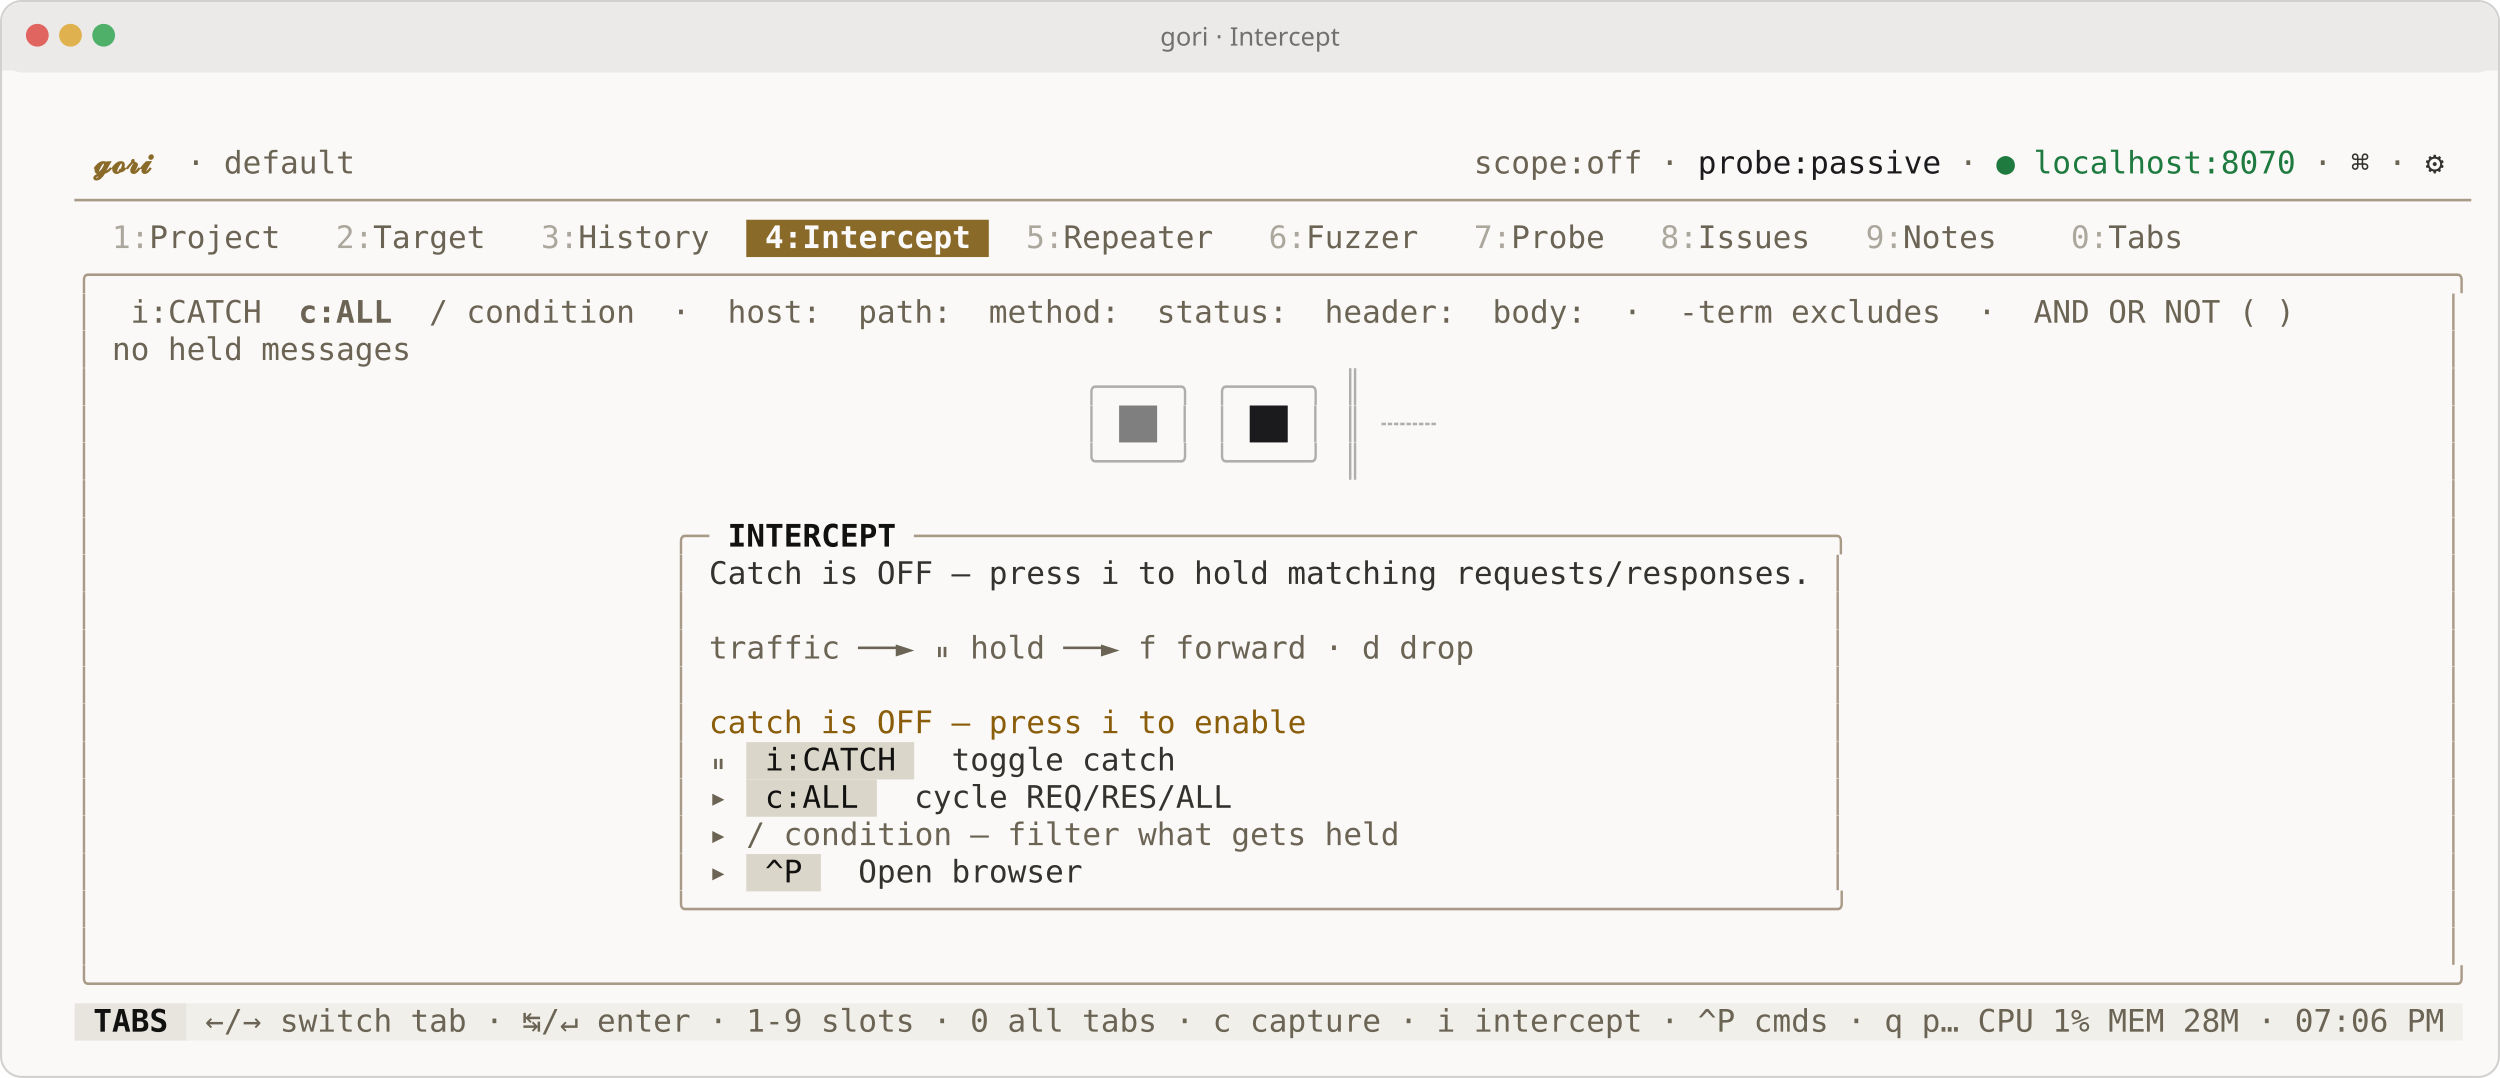
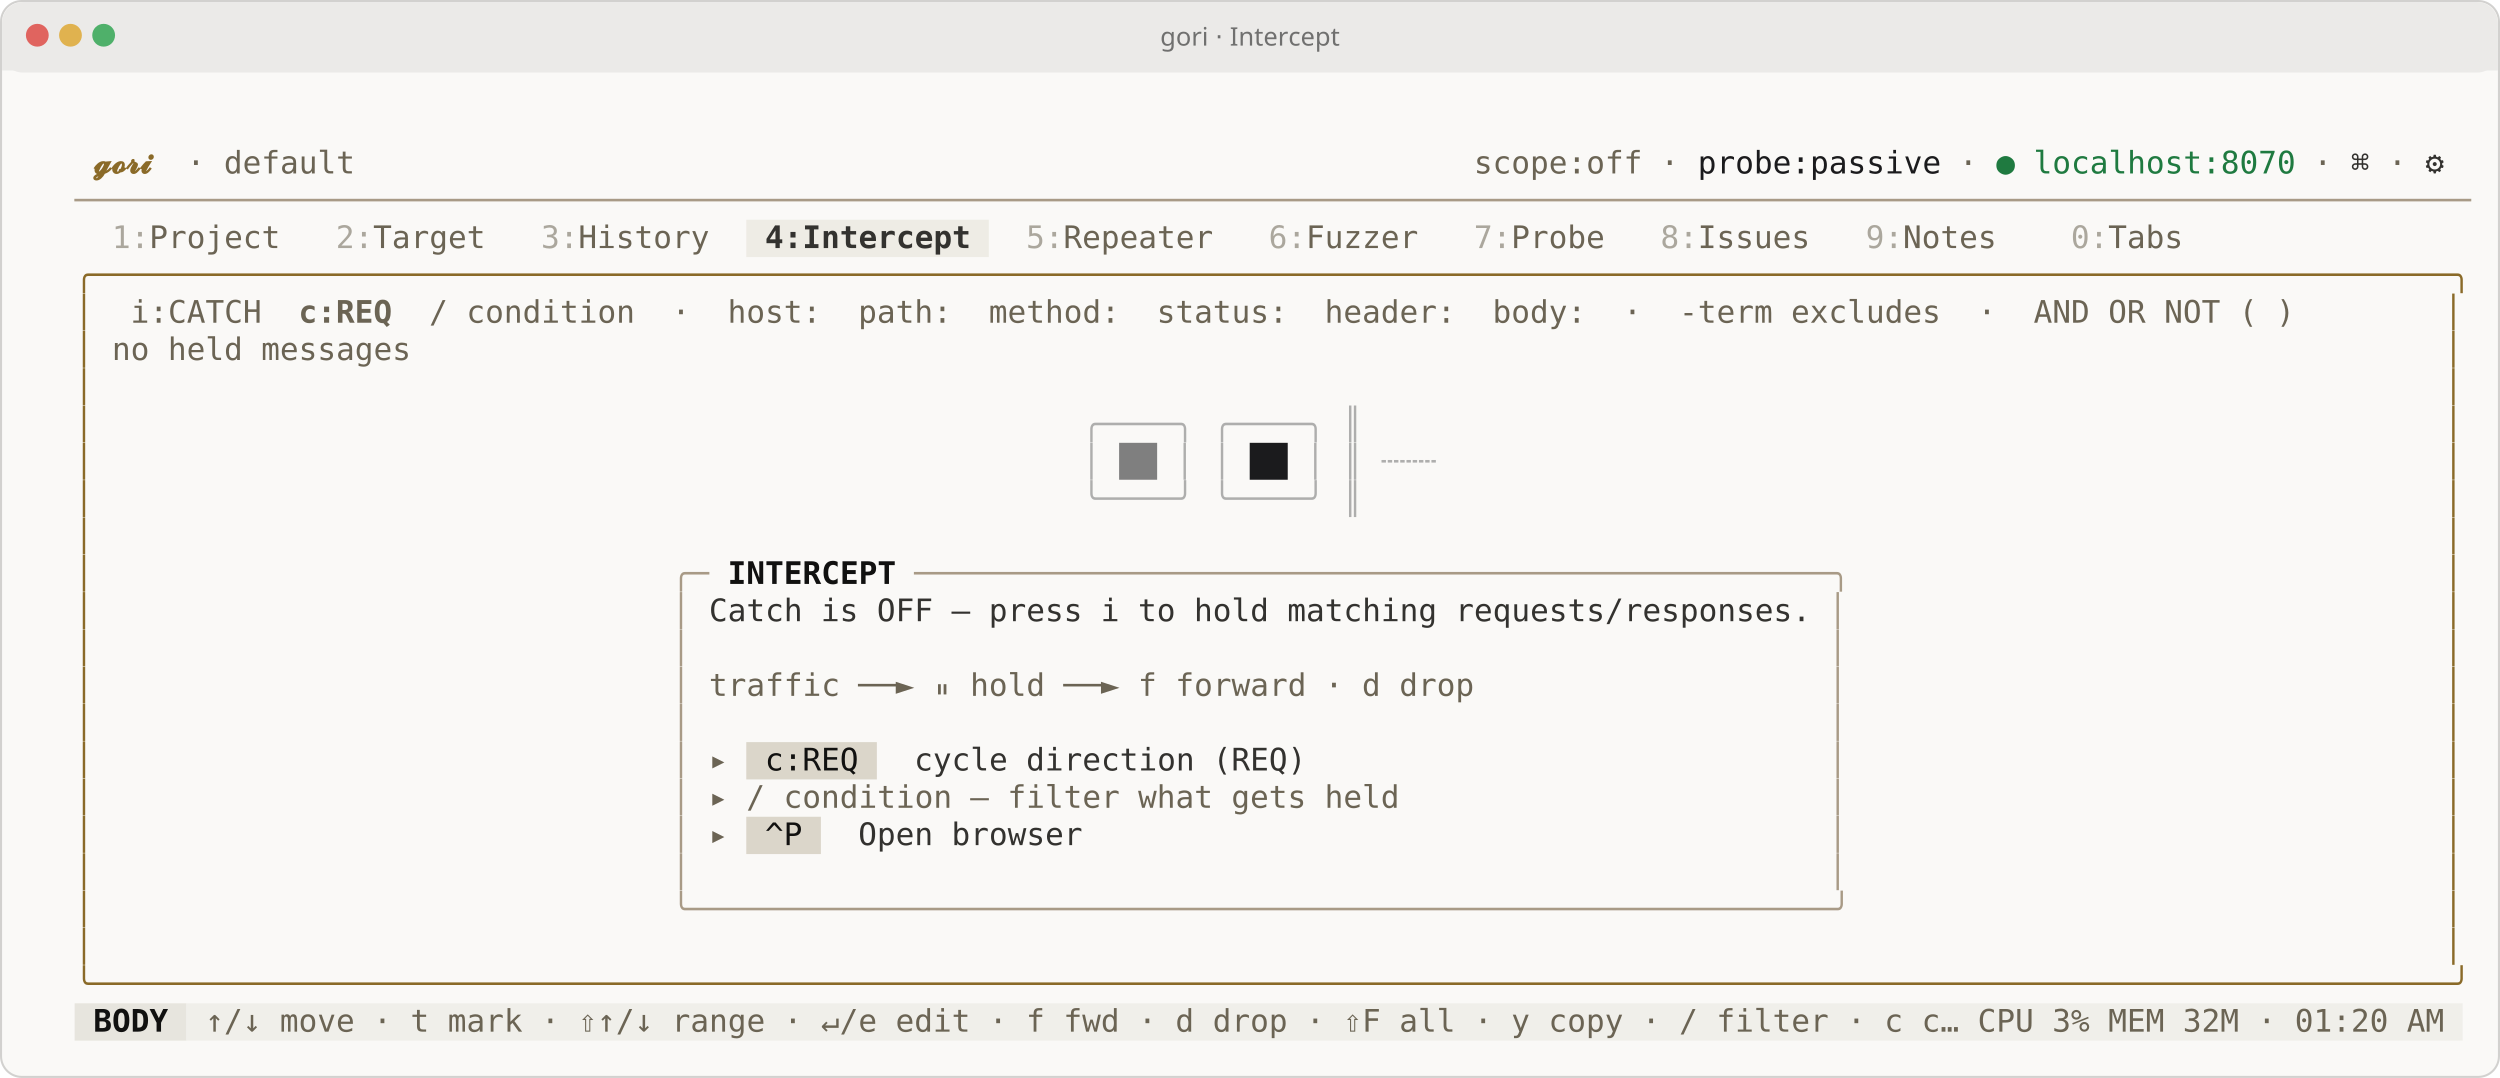
<svg xmlns="http://www.w3.org/2000/svg" width="1206" height="520" viewBox="0 0 1206.0 520.0" font-family="ui-monospace,'SF Mono','JetBrains Mono',Menlo,Consolas,monospace" font-size="15.0px" role="img" aria-label="gori · Intercept">
  <rect x="0.5" y="0.5" width="1205.0" height="519.0" rx="10" ry="10" fill="#faf9f7" stroke="#d2d1cf" stroke-width="1" />
  <rect x="1" y="1" width="1204.0" height="34.0" rx="10" ry="10" fill="#ebeae8" />
  <rect x="1" y="24.0" width="1204.0" height="10" fill="#ebeae8" />
  <circle cx="18.0" cy="17.0" r="5.5" fill="#e0645f" />
  <circle cx="34.0" cy="17.0" r="5.5" fill="#e0b24f" />
  <circle cx="50.0" cy="17.0" r="5.5" fill="#4fb06a" />
  <text x="603.0" y="22.0" text-anchor="middle" fill="#70706f" font-family="'Apple Symbols','Segoe UI Symbol','Cambria Math','STIX Two Math','Noto Sans Math','DejaVu Sans',ui-monospace,'SF Mono','JetBrains Mono',Menlo,Consolas,monospace" font-size="12.3px">gori · Intercept</text>
-   <rect x="360.00" y="106.00" width="117.00" height="18.00" fill="#8a6a28" />
-   <rect x="360.00" y="358.00" width="81.00" height="18.00" fill="#dbd6ca" />
-   <rect x="360.00" y="376.00" width="63.00" height="18.00" fill="#dbd6ca" />
-   <rect x="360.00" y="412.00" width="36.00" height="18.00" fill="#dbd6ca" />
+   <rect x="360.00" y="106.00" width="117.00" height="18.00" fill="#eeece5" />
+   <rect x="360.00" y="358.00" width="63.00" height="18.00" fill="#dbd6ca" />
+   <rect x="360.00" y="394.00" width="36.00" height="18.00" fill="#dbd6ca" />
  <rect x="36.00" y="484.00" width="54.00" height="18.00" fill="#e7e5de" />
  <rect x="90.00" y="484.00" width="1098.00" height="18.00" fill="#f0efea" />
  <text x="45.00" y="83.68" textLength="36.00" lengthAdjust="spacingAndGlyphs" fill="#8a6a28" font-weight="700" xml:space="preserve">𝓰𝓸𝓻𝓲</text>
  <text x="90.00" y="83.68" textLength="9.00" lengthAdjust="spacingAndGlyphs" fill="#6b6454" xml:space="preserve">·</text>
  <text x="108.00" y="83.68" textLength="63.00" lengthAdjust="spacingAndGlyphs" fill="#6b6454" xml:space="preserve">default</text>
  <text x="711.00" y="83.68" textLength="81.00" lengthAdjust="spacingAndGlyphs" fill="#6b6454" xml:space="preserve">scope:off</text>
  <text x="801.00" y="83.68" textLength="9.00" lengthAdjust="spacingAndGlyphs" fill="#6b6454" xml:space="preserve">·</text>
  <text x="819.00" y="83.68" textLength="117.00" lengthAdjust="spacingAndGlyphs" fill="#1b1b1d" xml:space="preserve">probe:passive</text>
  <text x="945.00" y="83.68" textLength="9.00" lengthAdjust="spacingAndGlyphs" fill="#6b6454" xml:space="preserve">·</text>
  <text x="963.00" y="83.68" textLength="9.00" lengthAdjust="spacingAndGlyphs" fill="#1f7a40" xml:space="preserve">●</text>
  <text x="981.00" y="83.68" textLength="126.00" lengthAdjust="spacingAndGlyphs" fill="#1f7a40" xml:space="preserve">localhost:8070</text>
  <text x="1116.00" y="83.68" textLength="9.00" lengthAdjust="spacingAndGlyphs" fill="#6b6454" xml:space="preserve">·</text>
  <text x="1134.00" y="83.68" textLength="9.00" lengthAdjust="spacingAndGlyphs" fill="#33322f" xml:space="preserve">⌘</text>
  <text x="1152.00" y="83.68" textLength="9.00" lengthAdjust="spacingAndGlyphs" fill="#6b6454" xml:space="preserve">·</text>
  <text x="1170.00" y="83.68" textLength="9.00" lengthAdjust="spacingAndGlyphs" fill="#33322f" xml:space="preserve">⚙</text>
  <text x="36.00" y="101.68" textLength="1152.00" lengthAdjust="spacingAndGlyphs" fill="#a89a86" xml:space="preserve">────────────────────────────────────────────────────────────────────────────────────────────────────────────────────────────────</text>
  <text x="54.00" y="119.68" textLength="18.00" lengthAdjust="spacingAndGlyphs" fill="#aba79d" xml:space="preserve">1:</text>
  <text x="72.00" y="119.68" textLength="63.00" lengthAdjust="spacingAndGlyphs" fill="#6b6454" xml:space="preserve">Project</text>
  <text x="162.00" y="119.68" textLength="18.00" lengthAdjust="spacingAndGlyphs" fill="#aba79d" xml:space="preserve">2:</text>
  <text x="180.00" y="119.68" textLength="54.00" lengthAdjust="spacingAndGlyphs" fill="#6b6454" xml:space="preserve">Target</text>
  <text x="261.00" y="119.68" textLength="18.00" lengthAdjust="spacingAndGlyphs" fill="#aba79d" xml:space="preserve">3:</text>
  <text x="279.00" y="119.68" textLength="63.00" lengthAdjust="spacingAndGlyphs" fill="#6b6454" xml:space="preserve">History</text>
-   <text x="369.00" y="119.68" textLength="99.00" lengthAdjust="spacingAndGlyphs" fill="#fafafa" font-weight="700" xml:space="preserve">4:Intercept</text>
+   <text x="369.00" y="119.68" textLength="99.00" lengthAdjust="spacingAndGlyphs" fill="#33322f" font-weight="700" xml:space="preserve">4:Intercept</text>
  <text x="495.00" y="119.68" textLength="18.00" lengthAdjust="spacingAndGlyphs" fill="#aba79d" xml:space="preserve">5:</text>
  <text x="513.00" y="119.68" textLength="72.00" lengthAdjust="spacingAndGlyphs" fill="#6b6454" xml:space="preserve">Repeater</text>
  <text x="612.00" y="119.68" textLength="18.00" lengthAdjust="spacingAndGlyphs" fill="#aba79d" xml:space="preserve">6:</text>
  <text x="630.00" y="119.68" textLength="54.00" lengthAdjust="spacingAndGlyphs" fill="#6b6454" xml:space="preserve">Fuzzer</text>
  <text x="711.00" y="119.68" textLength="18.00" lengthAdjust="spacingAndGlyphs" fill="#aba79d" xml:space="preserve">7:</text>
  <text x="729.00" y="119.68" textLength="45.00" lengthAdjust="spacingAndGlyphs" fill="#6b6454" xml:space="preserve">Probe</text>
  <text x="801.00" y="119.68" textLength="18.00" lengthAdjust="spacingAndGlyphs" fill="#aba79d" xml:space="preserve">8:</text>
  <text x="819.00" y="119.68" textLength="54.00" lengthAdjust="spacingAndGlyphs" fill="#6b6454" xml:space="preserve">Issues</text>
  <text x="900.00" y="119.68" textLength="18.00" lengthAdjust="spacingAndGlyphs" fill="#aba79d" xml:space="preserve">9:</text>
  <text x="918.00" y="119.68" textLength="45.00" lengthAdjust="spacingAndGlyphs" fill="#6b6454" xml:space="preserve">Notes</text>
  <text x="999.00" y="119.68" textLength="18.00" lengthAdjust="spacingAndGlyphs" fill="#aba79d" xml:space="preserve">0:</text>
  <text x="1017.00" y="119.68" textLength="36.00" lengthAdjust="spacingAndGlyphs" fill="#6b6454" xml:space="preserve">Tabs</text>
-   <text x="36.00" y="137.68" textLength="1152.00" lengthAdjust="spacingAndGlyphs" fill="#a89a86" xml:space="preserve">╭──────────────────────────────────────────────────────────────────────────────────────────────────────────────────────────────╮</text>
-   <text x="36.00" y="155.68" textLength="9.00" lengthAdjust="spacingAndGlyphs" fill="#a89a86" xml:space="preserve">│</text>
+   <text x="36.00" y="137.68" textLength="1152.00" lengthAdjust="spacingAndGlyphs" fill="#8a6a28" xml:space="preserve">╭──────────────────────────────────────────────────────────────────────────────────────────────────────────────────────────────╮</text>
+   <text x="36.00" y="155.68" textLength="9.00" lengthAdjust="spacingAndGlyphs" fill="#8a6a28" xml:space="preserve">│</text>
  <text x="63.00" y="155.68" textLength="63.00" lengthAdjust="spacingAndGlyphs" fill="#6b6454" xml:space="preserve">i:CATCH</text>
-   <text x="144.00" y="155.68" textLength="45.00" lengthAdjust="spacingAndGlyphs" fill="#6b6454" font-weight="700" xml:space="preserve">c:ALL</text>
+   <text x="144.00" y="155.68" textLength="45.00" lengthAdjust="spacingAndGlyphs" fill="#6b6454" font-weight="700" xml:space="preserve">c:REQ</text>
  <text x="207.00" y="155.68" textLength="9.00" lengthAdjust="spacingAndGlyphs" fill="#6b6454" xml:space="preserve">/</text>
  <text x="225.00" y="155.68" textLength="81.00" lengthAdjust="spacingAndGlyphs" fill="#6b6454" xml:space="preserve">condition</text>
  <text x="324.00" y="155.68" textLength="9.00" lengthAdjust="spacingAndGlyphs" fill="#6b6454" xml:space="preserve">·</text>
  <text x="351.00" y="155.68" textLength="45.00" lengthAdjust="spacingAndGlyphs" fill="#6b6454" xml:space="preserve">host:</text>
  <text x="414.00" y="155.68" textLength="45.00" lengthAdjust="spacingAndGlyphs" fill="#6b6454" xml:space="preserve">path:</text>
  <text x="477.00" y="155.68" textLength="63.00" lengthAdjust="spacingAndGlyphs" fill="#6b6454" xml:space="preserve">method:</text>
  <text x="558.00" y="155.68" textLength="63.00" lengthAdjust="spacingAndGlyphs" fill="#6b6454" xml:space="preserve">status:</text>
  <text x="639.00" y="155.68" textLength="63.00" lengthAdjust="spacingAndGlyphs" fill="#6b6454" xml:space="preserve">header:</text>
  <text x="720.00" y="155.68" textLength="45.00" lengthAdjust="spacingAndGlyphs" fill="#6b6454" xml:space="preserve">body:</text>
  <text x="783.00" y="155.68" textLength="9.00" lengthAdjust="spacingAndGlyphs" fill="#6b6454" xml:space="preserve">·</text>
  <text x="810.00" y="155.68" textLength="45.00" lengthAdjust="spacingAndGlyphs" fill="#6b6454" xml:space="preserve">-term</text>
  <text x="864.00" y="155.68" textLength="72.00" lengthAdjust="spacingAndGlyphs" fill="#6b6454" xml:space="preserve">excludes</text>
  <text x="954.00" y="155.68" textLength="9.00" lengthAdjust="spacingAndGlyphs" fill="#6b6454" xml:space="preserve">·</text>
  <text x="981.00" y="155.68" textLength="27.00" lengthAdjust="spacingAndGlyphs" fill="#6b6454" xml:space="preserve">AND</text>
  <text x="1017.00" y="155.68" textLength="18.00" lengthAdjust="spacingAndGlyphs" fill="#6b6454" xml:space="preserve">OR</text>
  <text x="1044.00" y="155.68" textLength="27.00" lengthAdjust="spacingAndGlyphs" fill="#6b6454" xml:space="preserve">NOT</text>
  <text x="1080.00" y="155.68" textLength="9.00" lengthAdjust="spacingAndGlyphs" fill="#6b6454" xml:space="preserve">(</text>
  <text x="1098.00" y="155.68" textLength="9.00" lengthAdjust="spacingAndGlyphs" fill="#6b6454" xml:space="preserve">)</text>
-   <text x="1179.00" y="155.68" textLength="9.00" lengthAdjust="spacingAndGlyphs" fill="#a89a86" xml:space="preserve">│</text>
-   <text x="36.00" y="173.68" textLength="9.00" lengthAdjust="spacingAndGlyphs" fill="#a89a86" xml:space="preserve">│</text>
+   <text x="1179.00" y="155.68" textLength="9.00" lengthAdjust="spacingAndGlyphs" fill="#8a6a28" xml:space="preserve">│</text>
+   <text x="36.00" y="173.68" textLength="9.00" lengthAdjust="spacingAndGlyphs" fill="#8a6a28" xml:space="preserve">│</text>
  <text x="54.00" y="173.68" textLength="18.00" lengthAdjust="spacingAndGlyphs" fill="#6b6454" xml:space="preserve">no</text>
  <text x="81.00" y="173.68" textLength="36.00" lengthAdjust="spacingAndGlyphs" fill="#6b6454" xml:space="preserve">held</text>
  <text x="126.00" y="173.68" textLength="72.00" lengthAdjust="spacingAndGlyphs" fill="#6b6454" xml:space="preserve">messages</text>
-   <text x="1179.00" y="173.68" textLength="9.00" lengthAdjust="spacingAndGlyphs" fill="#a89a86" xml:space="preserve">│</text>
-   <text x="36.00" y="191.68" textLength="9.00" lengthAdjust="spacingAndGlyphs" fill="#a89a86" xml:space="preserve">│</text>
-   <text x="522.00" y="191.68" textLength="54.00" lengthAdjust="spacingAndGlyphs" fill="#aeaead" xml:space="preserve">╭────╮</text>
-   <text x="585.00" y="191.68" textLength="54.00" lengthAdjust="spacingAndGlyphs" fill="#aeaead" xml:space="preserve">╭────╮</text>
-   <text x="648.00" y="191.68" textLength="9.00" lengthAdjust="spacingAndGlyphs" fill="#aeaead" xml:space="preserve">║</text>
-   <text x="1179.00" y="191.68" textLength="9.00" lengthAdjust="spacingAndGlyphs" fill="#a89a86" xml:space="preserve">│</text>
-   <text x="36.00" y="209.68" textLength="9.00" lengthAdjust="spacingAndGlyphs" fill="#a89a86" xml:space="preserve">│</text>
-   <text x="522.00" y="209.68" textLength="9.00" lengthAdjust="spacingAndGlyphs" fill="#aeaead" xml:space="preserve">│</text>
-   <text x="540.00" y="209.68" textLength="18.00" lengthAdjust="spacingAndGlyphs" fill="#7f7f7f" font-weight="700" xml:space="preserve">██</text>
-   <text x="567.00" y="209.68" textLength="9.00" lengthAdjust="spacingAndGlyphs" fill="#aeaead" xml:space="preserve">│</text>
-   <text x="585.00" y="209.68" textLength="9.00" lengthAdjust="spacingAndGlyphs" fill="#aeaead" xml:space="preserve">│</text>
-   <text x="603.00" y="209.68" textLength="18.00" lengthAdjust="spacingAndGlyphs" fill="#1b1b1d" font-weight="700" xml:space="preserve">██</text>
-   <text x="630.00" y="209.68" textLength="9.00" lengthAdjust="spacingAndGlyphs" fill="#aeaead" xml:space="preserve">│</text>
+   <text x="1179.00" y="173.68" textLength="9.00" lengthAdjust="spacingAndGlyphs" fill="#8a6a28" xml:space="preserve">│</text>
+   <text x="36.00" y="191.68" textLength="9.00" lengthAdjust="spacingAndGlyphs" fill="#8a6a28" xml:space="preserve">│</text>
+   <text x="1179.00" y="191.68" textLength="9.00" lengthAdjust="spacingAndGlyphs" fill="#8a6a28" xml:space="preserve">│</text>
+   <text x="36.00" y="209.68" textLength="9.00" lengthAdjust="spacingAndGlyphs" fill="#8a6a28" xml:space="preserve">│</text>
+   <text x="522.00" y="209.68" textLength="54.00" lengthAdjust="spacingAndGlyphs" fill="#aeaead" xml:space="preserve">╭────╮</text>
+   <text x="585.00" y="209.68" textLength="54.00" lengthAdjust="spacingAndGlyphs" fill="#aeaead" xml:space="preserve">╭────╮</text>
  <text x="648.00" y="209.68" textLength="9.00" lengthAdjust="spacingAndGlyphs" fill="#aeaead" xml:space="preserve">║</text>
-   <text x="666.00" y="209.68" textLength="27.00" lengthAdjust="spacingAndGlyphs" fill="#aeaead" xml:space="preserve">┄┄┄</text>
-   <text x="1179.00" y="209.68" textLength="9.00" lengthAdjust="spacingAndGlyphs" fill="#a89a86" xml:space="preserve">│</text>
-   <text x="36.00" y="227.68" textLength="9.00" lengthAdjust="spacingAndGlyphs" fill="#a89a86" xml:space="preserve">│</text>
-   <text x="522.00" y="227.68" textLength="54.00" lengthAdjust="spacingAndGlyphs" fill="#aeaead" xml:space="preserve">╰────╯</text>
-   <text x="585.00" y="227.68" textLength="54.00" lengthAdjust="spacingAndGlyphs" fill="#aeaead" xml:space="preserve">╰────╯</text>
+   <text x="1179.00" y="209.68" textLength="9.00" lengthAdjust="spacingAndGlyphs" fill="#8a6a28" xml:space="preserve">│</text>
+   <text x="36.00" y="227.68" textLength="9.00" lengthAdjust="spacingAndGlyphs" fill="#8a6a28" xml:space="preserve">│</text>
+   <text x="522.00" y="227.68" textLength="9.00" lengthAdjust="spacingAndGlyphs" fill="#aeaead" xml:space="preserve">│</text>
+   <text x="540.00" y="227.68" textLength="18.00" lengthAdjust="spacingAndGlyphs" fill="#7f7f7f" font-weight="700" xml:space="preserve">██</text>
+   <text x="567.00" y="227.68" textLength="9.00" lengthAdjust="spacingAndGlyphs" fill="#aeaead" xml:space="preserve">│</text>
+   <text x="585.00" y="227.68" textLength="9.00" lengthAdjust="spacingAndGlyphs" fill="#aeaead" xml:space="preserve">│</text>
+   <text x="603.00" y="227.68" textLength="18.00" lengthAdjust="spacingAndGlyphs" fill="#1b1b1d" font-weight="700" xml:space="preserve">██</text>
+   <text x="630.00" y="227.68" textLength="9.00" lengthAdjust="spacingAndGlyphs" fill="#aeaead" xml:space="preserve">│</text>
  <text x="648.00" y="227.68" textLength="9.00" lengthAdjust="spacingAndGlyphs" fill="#aeaead" xml:space="preserve">║</text>
-   <text x="1179.00" y="227.68" textLength="9.00" lengthAdjust="spacingAndGlyphs" fill="#a89a86" xml:space="preserve">│</text>
-   <text x="36.00" y="245.68" textLength="9.00" lengthAdjust="spacingAndGlyphs" fill="#a89a86" xml:space="preserve">│</text>
-   <text x="1179.00" y="245.68" textLength="9.00" lengthAdjust="spacingAndGlyphs" fill="#a89a86" xml:space="preserve">│</text>
-   <text x="36.00" y="263.68" textLength="9.00" lengthAdjust="spacingAndGlyphs" fill="#a89a86" xml:space="preserve">│</text>
-   <text x="324.00" y="263.68" textLength="18.00" lengthAdjust="spacingAndGlyphs" fill="#a89a86" xml:space="preserve">╭─</text>
-   <text x="351.00" y="263.68" textLength="81.00" lengthAdjust="spacingAndGlyphs" fill="#111110" font-weight="700" xml:space="preserve">INTERCEPT</text>
-   <text x="441.00" y="263.68" textLength="450.00" lengthAdjust="spacingAndGlyphs" fill="#a89a86" xml:space="preserve">─────────────────────────────────────────────────╮</text>
-   <text x="1179.00" y="263.68" textLength="9.00" lengthAdjust="spacingAndGlyphs" fill="#a89a86" xml:space="preserve">│</text>
-   <text x="36.00" y="281.68" textLength="9.00" lengthAdjust="spacingAndGlyphs" fill="#a89a86" xml:space="preserve">│</text>
-   <text x="324.00" y="281.68" textLength="9.00" lengthAdjust="spacingAndGlyphs" fill="#a89a86" xml:space="preserve">│</text>
-   <text x="342.00" y="281.68" textLength="45.00" lengthAdjust="spacingAndGlyphs" fill="#33322f" xml:space="preserve">Catch</text>
-   <text x="396.00" y="281.68" textLength="18.00" lengthAdjust="spacingAndGlyphs" fill="#33322f" xml:space="preserve">is</text>
-   <text x="423.00" y="281.68" textLength="27.00" lengthAdjust="spacingAndGlyphs" fill="#33322f" xml:space="preserve">OFF</text>
-   <text x="459.00" y="281.68" textLength="9.00" lengthAdjust="spacingAndGlyphs" fill="#33322f" xml:space="preserve">—</text>
-   <text x="477.00" y="281.68" textLength="45.00" lengthAdjust="spacingAndGlyphs" fill="#33322f" xml:space="preserve">press</text>
-   <text x="531.00" y="281.68" textLength="9.00" lengthAdjust="spacingAndGlyphs" fill="#33322f" xml:space="preserve">i</text>
-   <text x="549.00" y="281.68" textLength="18.00" lengthAdjust="spacingAndGlyphs" fill="#33322f" xml:space="preserve">to</text>
-   <text x="576.00" y="281.68" textLength="36.00" lengthAdjust="spacingAndGlyphs" fill="#33322f" xml:space="preserve">hold</text>
-   <text x="621.00" y="281.68" textLength="72.00" lengthAdjust="spacingAndGlyphs" fill="#33322f" xml:space="preserve">matching</text>
-   <text x="702.00" y="281.68" textLength="171.00" lengthAdjust="spacingAndGlyphs" fill="#33322f" xml:space="preserve">requests/responses.</text>
-   <text x="882.00" y="281.68" textLength="9.00" lengthAdjust="spacingAndGlyphs" fill="#a89a86" xml:space="preserve">│</text>
-   <text x="1179.00" y="281.68" textLength="9.00" lengthAdjust="spacingAndGlyphs" fill="#a89a86" xml:space="preserve">│</text>
-   <text x="36.00" y="299.68" textLength="9.00" lengthAdjust="spacingAndGlyphs" fill="#a89a86" xml:space="preserve">│</text>
+   <text x="666.00" y="227.68" textLength="27.00" lengthAdjust="spacingAndGlyphs" fill="#aeaead" xml:space="preserve">┄┄┄</text>
+   <text x="1179.00" y="227.68" textLength="9.00" lengthAdjust="spacingAndGlyphs" fill="#8a6a28" xml:space="preserve">│</text>
+   <text x="36.00" y="245.68" textLength="9.00" lengthAdjust="spacingAndGlyphs" fill="#8a6a28" xml:space="preserve">│</text>
+   <text x="522.00" y="245.68" textLength="54.00" lengthAdjust="spacingAndGlyphs" fill="#aeaead" xml:space="preserve">╰────╯</text>
+   <text x="585.00" y="245.68" textLength="54.00" lengthAdjust="spacingAndGlyphs" fill="#aeaead" xml:space="preserve">╰────╯</text>
+   <text x="648.00" y="245.68" textLength="9.00" lengthAdjust="spacingAndGlyphs" fill="#aeaead" xml:space="preserve">║</text>
+   <text x="1179.00" y="245.68" textLength="9.00" lengthAdjust="spacingAndGlyphs" fill="#8a6a28" xml:space="preserve">│</text>
+   <text x="36.00" y="263.68" textLength="9.00" lengthAdjust="spacingAndGlyphs" fill="#8a6a28" xml:space="preserve">│</text>
+   <text x="1179.00" y="263.68" textLength="9.00" lengthAdjust="spacingAndGlyphs" fill="#8a6a28" xml:space="preserve">│</text>
+   <text x="36.00" y="281.68" textLength="9.00" lengthAdjust="spacingAndGlyphs" fill="#8a6a28" xml:space="preserve">│</text>
+   <text x="324.00" y="281.68" textLength="18.00" lengthAdjust="spacingAndGlyphs" fill="#a89a86" xml:space="preserve">╭─</text>
+   <text x="351.00" y="281.68" textLength="81.00" lengthAdjust="spacingAndGlyphs" fill="#111110" font-weight="700" xml:space="preserve">INTERCEPT</text>
+   <text x="441.00" y="281.68" textLength="450.00" lengthAdjust="spacingAndGlyphs" fill="#a89a86" xml:space="preserve">─────────────────────────────────────────────────╮</text>
+   <text x="1179.00" y="281.68" textLength="9.00" lengthAdjust="spacingAndGlyphs" fill="#8a6a28" xml:space="preserve">│</text>
+   <text x="36.00" y="299.68" textLength="9.00" lengthAdjust="spacingAndGlyphs" fill="#8a6a28" xml:space="preserve">│</text>
  <text x="324.00" y="299.68" textLength="9.00" lengthAdjust="spacingAndGlyphs" fill="#a89a86" xml:space="preserve">│</text>
+   <text x="342.00" y="299.68" textLength="45.00" lengthAdjust="spacingAndGlyphs" fill="#33322f" xml:space="preserve">Catch</text>
+   <text x="396.00" y="299.68" textLength="18.00" lengthAdjust="spacingAndGlyphs" fill="#33322f" xml:space="preserve">is</text>
+   <text x="423.00" y="299.68" textLength="27.00" lengthAdjust="spacingAndGlyphs" fill="#33322f" xml:space="preserve">OFF</text>
+   <text x="459.00" y="299.68" textLength="9.00" lengthAdjust="spacingAndGlyphs" fill="#33322f" xml:space="preserve">—</text>
+   <text x="477.00" y="299.68" textLength="45.00" lengthAdjust="spacingAndGlyphs" fill="#33322f" xml:space="preserve">press</text>
+   <text x="531.00" y="299.68" textLength="9.00" lengthAdjust="spacingAndGlyphs" fill="#33322f" xml:space="preserve">i</text>
+   <text x="549.00" y="299.68" textLength="18.00" lengthAdjust="spacingAndGlyphs" fill="#33322f" xml:space="preserve">to</text>
+   <text x="576.00" y="299.68" textLength="36.00" lengthAdjust="spacingAndGlyphs" fill="#33322f" xml:space="preserve">hold</text>
+   <text x="621.00" y="299.68" textLength="72.00" lengthAdjust="spacingAndGlyphs" fill="#33322f" xml:space="preserve">matching</text>
+   <text x="702.00" y="299.68" textLength="171.00" lengthAdjust="spacingAndGlyphs" fill="#33322f" xml:space="preserve">requests/responses.</text>
  <text x="882.00" y="299.68" textLength="9.00" lengthAdjust="spacingAndGlyphs" fill="#a89a86" xml:space="preserve">│</text>
-   <text x="1179.00" y="299.68" textLength="9.00" lengthAdjust="spacingAndGlyphs" fill="#a89a86" xml:space="preserve">│</text>
-   <text x="36.00" y="317.68" textLength="9.00" lengthAdjust="spacingAndGlyphs" fill="#a89a86" xml:space="preserve">│</text>
+   <text x="1179.00" y="299.68" textLength="9.00" lengthAdjust="spacingAndGlyphs" fill="#8a6a28" xml:space="preserve">│</text>
+   <text x="36.00" y="317.68" textLength="9.00" lengthAdjust="spacingAndGlyphs" fill="#8a6a28" xml:space="preserve">│</text>
  <text x="324.00" y="317.68" textLength="9.00" lengthAdjust="spacingAndGlyphs" fill="#a89a86" xml:space="preserve">│</text>
-   <text x="342.00" y="317.68" textLength="63.00" lengthAdjust="spacingAndGlyphs" fill="#6b6454" xml:space="preserve">traffic</text>
-   <text x="414.00" y="317.68" textLength="27.00" lengthAdjust="spacingAndGlyphs" fill="#6b6454" xml:space="preserve">──►</text>
-   <text x="450.00" y="317.68" textLength="9.00" lengthAdjust="spacingAndGlyphs" fill="#6b6454" xml:space="preserve">⏸</text>
-   <text x="468.00" y="317.68" textLength="36.00" lengthAdjust="spacingAndGlyphs" fill="#6b6454" xml:space="preserve">hold</text>
-   <text x="513.00" y="317.68" textLength="27.00" lengthAdjust="spacingAndGlyphs" fill="#6b6454" xml:space="preserve">──►</text>
-   <text x="549.00" y="317.68" textLength="9.00" lengthAdjust="spacingAndGlyphs" fill="#6b6454" xml:space="preserve">f</text>
-   <text x="567.00" y="317.68" textLength="63.00" lengthAdjust="spacingAndGlyphs" fill="#6b6454" xml:space="preserve">forward</text>
-   <text x="639.00" y="317.68" textLength="9.00" lengthAdjust="spacingAndGlyphs" fill="#6b6454" xml:space="preserve">·</text>
-   <text x="657.00" y="317.68" textLength="9.00" lengthAdjust="spacingAndGlyphs" fill="#6b6454" xml:space="preserve">d</text>
-   <text x="675.00" y="317.68" textLength="36.00" lengthAdjust="spacingAndGlyphs" fill="#6b6454" xml:space="preserve">drop</text>
  <text x="882.00" y="317.68" textLength="9.00" lengthAdjust="spacingAndGlyphs" fill="#a89a86" xml:space="preserve">│</text>
-   <text x="1179.00" y="317.68" textLength="9.00" lengthAdjust="spacingAndGlyphs" fill="#a89a86" xml:space="preserve">│</text>
-   <text x="36.00" y="335.68" textLength="9.00" lengthAdjust="spacingAndGlyphs" fill="#a89a86" xml:space="preserve">│</text>
+   <text x="1179.00" y="317.68" textLength="9.00" lengthAdjust="spacingAndGlyphs" fill="#8a6a28" xml:space="preserve">│</text>
+   <text x="36.00" y="335.68" textLength="9.00" lengthAdjust="spacingAndGlyphs" fill="#8a6a28" xml:space="preserve">│</text>
  <text x="324.00" y="335.68" textLength="9.00" lengthAdjust="spacingAndGlyphs" fill="#a89a86" xml:space="preserve">│</text>
+   <text x="342.00" y="335.68" textLength="63.00" lengthAdjust="spacingAndGlyphs" fill="#6b6454" xml:space="preserve">traffic</text>
+   <text x="414.00" y="335.68" textLength="27.00" lengthAdjust="spacingAndGlyphs" fill="#6b6454" xml:space="preserve">──►</text>
+   <text x="450.00" y="335.68" textLength="9.00" lengthAdjust="spacingAndGlyphs" fill="#6b6454" xml:space="preserve">⏸</text>
+   <text x="468.00" y="335.68" textLength="36.00" lengthAdjust="spacingAndGlyphs" fill="#6b6454" xml:space="preserve">hold</text>
+   <text x="513.00" y="335.68" textLength="27.00" lengthAdjust="spacingAndGlyphs" fill="#6b6454" xml:space="preserve">──►</text>
+   <text x="549.00" y="335.68" textLength="9.00" lengthAdjust="spacingAndGlyphs" fill="#6b6454" xml:space="preserve">f</text>
+   <text x="567.00" y="335.68" textLength="63.00" lengthAdjust="spacingAndGlyphs" fill="#6b6454" xml:space="preserve">forward</text>
+   <text x="639.00" y="335.68" textLength="9.00" lengthAdjust="spacingAndGlyphs" fill="#6b6454" xml:space="preserve">·</text>
+   <text x="657.00" y="335.68" textLength="9.00" lengthAdjust="spacingAndGlyphs" fill="#6b6454" xml:space="preserve">d</text>
+   <text x="675.00" y="335.68" textLength="36.00" lengthAdjust="spacingAndGlyphs" fill="#6b6454" xml:space="preserve">drop</text>
  <text x="882.00" y="335.68" textLength="9.00" lengthAdjust="spacingAndGlyphs" fill="#a89a86" xml:space="preserve">│</text>
-   <text x="1179.00" y="335.68" textLength="9.00" lengthAdjust="spacingAndGlyphs" fill="#a89a86" xml:space="preserve">│</text>
-   <text x="36.00" y="353.68" textLength="9.00" lengthAdjust="spacingAndGlyphs" fill="#a89a86" xml:space="preserve">│</text>
+   <text x="1179.00" y="335.68" textLength="9.00" lengthAdjust="spacingAndGlyphs" fill="#8a6a28" xml:space="preserve">│</text>
+   <text x="36.00" y="353.68" textLength="9.00" lengthAdjust="spacingAndGlyphs" fill="#8a6a28" xml:space="preserve">│</text>
  <text x="324.00" y="353.68" textLength="9.00" lengthAdjust="spacingAndGlyphs" fill="#a89a86" xml:space="preserve">│</text>
-   <text x="342.00" y="353.68" textLength="45.00" lengthAdjust="spacingAndGlyphs" fill="#8a5d0a" xml:space="preserve">catch</text>
-   <text x="396.00" y="353.68" textLength="18.00" lengthAdjust="spacingAndGlyphs" fill="#8a5d0a" xml:space="preserve">is</text>
-   <text x="423.00" y="353.68" textLength="27.00" lengthAdjust="spacingAndGlyphs" fill="#8a5d0a" xml:space="preserve">OFF</text>
-   <text x="459.00" y="353.68" textLength="9.00" lengthAdjust="spacingAndGlyphs" fill="#8a5d0a" xml:space="preserve">—</text>
-   <text x="477.00" y="353.68" textLength="45.00" lengthAdjust="spacingAndGlyphs" fill="#8a5d0a" xml:space="preserve">press</text>
-   <text x="531.00" y="353.68" textLength="9.00" lengthAdjust="spacingAndGlyphs" fill="#8a5d0a" xml:space="preserve">i</text>
-   <text x="549.00" y="353.68" textLength="18.00" lengthAdjust="spacingAndGlyphs" fill="#8a5d0a" xml:space="preserve">to</text>
-   <text x="576.00" y="353.68" textLength="54.00" lengthAdjust="spacingAndGlyphs" fill="#8a5d0a" xml:space="preserve">enable</text>
  <text x="882.00" y="353.68" textLength="9.00" lengthAdjust="spacingAndGlyphs" fill="#a89a86" xml:space="preserve">│</text>
-   <text x="1179.00" y="353.68" textLength="9.00" lengthAdjust="spacingAndGlyphs" fill="#a89a86" xml:space="preserve">│</text>
-   <text x="36.00" y="371.68" textLength="9.00" lengthAdjust="spacingAndGlyphs" fill="#a89a86" xml:space="preserve">│</text>
+   <text x="1179.00" y="353.68" textLength="9.00" lengthAdjust="spacingAndGlyphs" fill="#8a6a28" xml:space="preserve">│</text>
+   <text x="36.00" y="371.68" textLength="9.00" lengthAdjust="spacingAndGlyphs" fill="#8a6a28" xml:space="preserve">│</text>
  <text x="324.00" y="371.68" textLength="9.00" lengthAdjust="spacingAndGlyphs" fill="#a89a86" xml:space="preserve">│</text>
-   <text x="342.00" y="371.68" textLength="9.00" lengthAdjust="spacingAndGlyphs" fill="#6b6454" xml:space="preserve">⏸</text>
-   <text x="369.00" y="371.68" textLength="63.00" lengthAdjust="spacingAndGlyphs" fill="#111110" xml:space="preserve">i:CATCH</text>
-   <text x="459.00" y="371.68" textLength="54.00" lengthAdjust="spacingAndGlyphs" fill="#33322f" xml:space="preserve">toggle</text>
-   <text x="522.00" y="371.68" textLength="45.00" lengthAdjust="spacingAndGlyphs" fill="#33322f" xml:space="preserve">catch</text>
+   <text x="342.00" y="371.68" textLength="9.00" lengthAdjust="spacingAndGlyphs" fill="#6b6454" xml:space="preserve">▸</text>
+   <text x="369.00" y="371.68" textLength="45.00" lengthAdjust="spacingAndGlyphs" fill="#111110" xml:space="preserve">c:REQ</text>
+   <text x="441.00" y="371.68" textLength="45.00" lengthAdjust="spacingAndGlyphs" fill="#33322f" xml:space="preserve">cycle</text>
+   <text x="495.00" y="371.68" textLength="81.00" lengthAdjust="spacingAndGlyphs" fill="#33322f" xml:space="preserve">direction</text>
+   <text x="585.00" y="371.68" textLength="45.00" lengthAdjust="spacingAndGlyphs" fill="#33322f" xml:space="preserve">(REQ)</text>
  <text x="882.00" y="371.68" textLength="9.00" lengthAdjust="spacingAndGlyphs" fill="#a89a86" xml:space="preserve">│</text>
-   <text x="1179.00" y="371.68" textLength="9.00" lengthAdjust="spacingAndGlyphs" fill="#a89a86" xml:space="preserve">│</text>
-   <text x="36.00" y="389.68" textLength="9.00" lengthAdjust="spacingAndGlyphs" fill="#a89a86" xml:space="preserve">│</text>
+   <text x="1179.00" y="371.68" textLength="9.00" lengthAdjust="spacingAndGlyphs" fill="#8a6a28" xml:space="preserve">│</text>
+   <text x="36.00" y="389.68" textLength="9.00" lengthAdjust="spacingAndGlyphs" fill="#8a6a28" xml:space="preserve">│</text>
  <text x="324.00" y="389.68" textLength="9.00" lengthAdjust="spacingAndGlyphs" fill="#a89a86" xml:space="preserve">│</text>
  <text x="342.00" y="389.68" textLength="9.00" lengthAdjust="spacingAndGlyphs" fill="#6b6454" xml:space="preserve">▸</text>
-   <text x="369.00" y="389.68" textLength="45.00" lengthAdjust="spacingAndGlyphs" fill="#111110" xml:space="preserve">c:ALL</text>
-   <text x="441.00" y="389.68" textLength="45.00" lengthAdjust="spacingAndGlyphs" fill="#33322f" xml:space="preserve">cycle</text>
-   <text x="495.00" y="389.68" textLength="99.00" lengthAdjust="spacingAndGlyphs" fill="#33322f" xml:space="preserve">REQ/RES/ALL</text>
+   <text x="360.00" y="389.68" textLength="9.00" lengthAdjust="spacingAndGlyphs" fill="#6b6454" xml:space="preserve">/</text>
+   <text x="378.00" y="389.68" textLength="81.00" lengthAdjust="spacingAndGlyphs" fill="#6b6454" xml:space="preserve">condition</text>
+   <text x="468.00" y="389.68" textLength="9.00" lengthAdjust="spacingAndGlyphs" fill="#6b6454" xml:space="preserve">—</text>
+   <text x="486.00" y="389.68" textLength="54.00" lengthAdjust="spacingAndGlyphs" fill="#6b6454" xml:space="preserve">filter</text>
+   <text x="549.00" y="389.68" textLength="36.00" lengthAdjust="spacingAndGlyphs" fill="#6b6454" xml:space="preserve">what</text>
+   <text x="594.00" y="389.68" textLength="36.00" lengthAdjust="spacingAndGlyphs" fill="#6b6454" xml:space="preserve">gets</text>
+   <text x="639.00" y="389.68" textLength="36.00" lengthAdjust="spacingAndGlyphs" fill="#6b6454" xml:space="preserve">held</text>
  <text x="882.00" y="389.68" textLength="9.00" lengthAdjust="spacingAndGlyphs" fill="#a89a86" xml:space="preserve">│</text>
-   <text x="1179.00" y="389.68" textLength="9.00" lengthAdjust="spacingAndGlyphs" fill="#a89a86" xml:space="preserve">│</text>
-   <text x="36.00" y="407.68" textLength="9.00" lengthAdjust="spacingAndGlyphs" fill="#a89a86" xml:space="preserve">│</text>
+   <text x="1179.00" y="389.68" textLength="9.00" lengthAdjust="spacingAndGlyphs" fill="#8a6a28" xml:space="preserve">│</text>
+   <text x="36.00" y="407.68" textLength="9.00" lengthAdjust="spacingAndGlyphs" fill="#8a6a28" xml:space="preserve">│</text>
  <text x="324.00" y="407.68" textLength="9.00" lengthAdjust="spacingAndGlyphs" fill="#a89a86" xml:space="preserve">│</text>
  <text x="342.00" y="407.68" textLength="9.00" lengthAdjust="spacingAndGlyphs" fill="#6b6454" xml:space="preserve">▸</text>
-   <text x="360.00" y="407.68" textLength="9.00" lengthAdjust="spacingAndGlyphs" fill="#6b6454" xml:space="preserve">/</text>
-   <text x="378.00" y="407.68" textLength="81.00" lengthAdjust="spacingAndGlyphs" fill="#6b6454" xml:space="preserve">condition</text>
-   <text x="468.00" y="407.68" textLength="9.00" lengthAdjust="spacingAndGlyphs" fill="#6b6454" xml:space="preserve">—</text>
-   <text x="486.00" y="407.68" textLength="54.00" lengthAdjust="spacingAndGlyphs" fill="#6b6454" xml:space="preserve">filter</text>
-   <text x="549.00" y="407.68" textLength="36.00" lengthAdjust="spacingAndGlyphs" fill="#6b6454" xml:space="preserve">what</text>
-   <text x="594.00" y="407.68" textLength="36.00" lengthAdjust="spacingAndGlyphs" fill="#6b6454" xml:space="preserve">gets</text>
-   <text x="639.00" y="407.68" textLength="36.00" lengthAdjust="spacingAndGlyphs" fill="#6b6454" xml:space="preserve">held</text>
+   <text x="369.00" y="407.68" textLength="18.00" lengthAdjust="spacingAndGlyphs" fill="#111110" xml:space="preserve">^P</text>
+   <text x="414.00" y="407.68" textLength="36.00" lengthAdjust="spacingAndGlyphs" fill="#33322f" xml:space="preserve">Open</text>
+   <text x="459.00" y="407.68" textLength="63.00" lengthAdjust="spacingAndGlyphs" fill="#33322f" xml:space="preserve">browser</text>
  <text x="882.00" y="407.68" textLength="9.00" lengthAdjust="spacingAndGlyphs" fill="#a89a86" xml:space="preserve">│</text>
-   <text x="1179.00" y="407.68" textLength="9.00" lengthAdjust="spacingAndGlyphs" fill="#a89a86" xml:space="preserve">│</text>
-   <text x="36.00" y="425.68" textLength="9.00" lengthAdjust="spacingAndGlyphs" fill="#a89a86" xml:space="preserve">│</text>
+   <text x="1179.00" y="407.68" textLength="9.00" lengthAdjust="spacingAndGlyphs" fill="#8a6a28" xml:space="preserve">│</text>
+   <text x="36.00" y="425.68" textLength="9.00" lengthAdjust="spacingAndGlyphs" fill="#8a6a28" xml:space="preserve">│</text>
  <text x="324.00" y="425.68" textLength="9.00" lengthAdjust="spacingAndGlyphs" fill="#a89a86" xml:space="preserve">│</text>
-   <text x="342.00" y="425.68" textLength="9.00" lengthAdjust="spacingAndGlyphs" fill="#6b6454" xml:space="preserve">▸</text>
-   <text x="369.00" y="425.68" textLength="18.00" lengthAdjust="spacingAndGlyphs" fill="#111110" xml:space="preserve">^P</text>
-   <text x="414.00" y="425.68" textLength="36.00" lengthAdjust="spacingAndGlyphs" fill="#33322f" xml:space="preserve">Open</text>
-   <text x="459.00" y="425.68" textLength="63.00" lengthAdjust="spacingAndGlyphs" fill="#33322f" xml:space="preserve">browser</text>
  <text x="882.00" y="425.68" textLength="9.00" lengthAdjust="spacingAndGlyphs" fill="#a89a86" xml:space="preserve">│</text>
-   <text x="1179.00" y="425.68" textLength="9.00" lengthAdjust="spacingAndGlyphs" fill="#a89a86" xml:space="preserve">│</text>
-   <text x="36.00" y="443.68" textLength="9.00" lengthAdjust="spacingAndGlyphs" fill="#a89a86" xml:space="preserve">│</text>
+   <text x="1179.00" y="425.68" textLength="9.00" lengthAdjust="spacingAndGlyphs" fill="#8a6a28" xml:space="preserve">│</text>
+   <text x="36.00" y="443.68" textLength="9.00" lengthAdjust="spacingAndGlyphs" fill="#8a6a28" xml:space="preserve">│</text>
  <text x="324.00" y="443.68" textLength="567.00" lengthAdjust="spacingAndGlyphs" fill="#a89a86" xml:space="preserve">╰─────────────────────────────────────────────────────────────╯</text>
-   <text x="1179.00" y="443.68" textLength="9.00" lengthAdjust="spacingAndGlyphs" fill="#a89a86" xml:space="preserve">│</text>
-   <text x="36.00" y="461.68" textLength="9.00" lengthAdjust="spacingAndGlyphs" fill="#a89a86" xml:space="preserve">│</text>
-   <text x="1179.00" y="461.68" textLength="9.00" lengthAdjust="spacingAndGlyphs" fill="#a89a86" xml:space="preserve">│</text>
-   <text x="36.00" y="479.68" textLength="1152.00" lengthAdjust="spacingAndGlyphs" fill="#a89a86" xml:space="preserve">╰──────────────────────────────────────────────────────────────────────────────────────────────────────────────────────────────╯</text>
-   <text x="45.00" y="497.68" textLength="36.00" lengthAdjust="spacingAndGlyphs" fill="#111110" font-weight="700" xml:space="preserve">TABS</text>
-   <text x="99.00" y="497.68" textLength="27.00" lengthAdjust="spacingAndGlyphs" fill="#6b6454" xml:space="preserve">←/→</text>
-   <text x="135.00" y="497.68" textLength="54.00" lengthAdjust="spacingAndGlyphs" fill="#6b6454" xml:space="preserve">switch</text>
-   <text x="198.00" y="497.68" textLength="27.00" lengthAdjust="spacingAndGlyphs" fill="#6b6454" xml:space="preserve">tab</text>
-   <text x="234.00" y="497.68" textLength="9.00" lengthAdjust="spacingAndGlyphs" fill="#6b6454" xml:space="preserve">·</text>
-   <text x="252.00" y="497.68" textLength="27.00" lengthAdjust="spacingAndGlyphs" fill="#6b6454" xml:space="preserve">↹/↵</text>
-   <text x="288.00" y="497.68" textLength="45.00" lengthAdjust="spacingAndGlyphs" fill="#6b6454" xml:space="preserve">enter</text>
-   <text x="342.00" y="497.68" textLength="9.00" lengthAdjust="spacingAndGlyphs" fill="#6b6454" xml:space="preserve">·</text>
-   <text x="360.00" y="497.68" textLength="27.00" lengthAdjust="spacingAndGlyphs" fill="#6b6454" xml:space="preserve">1-9</text>
-   <text x="396.00" y="497.68" textLength="45.00" lengthAdjust="spacingAndGlyphs" fill="#6b6454" xml:space="preserve">slots</text>
-   <text x="450.00" y="497.68" textLength="9.00" lengthAdjust="spacingAndGlyphs" fill="#6b6454" xml:space="preserve">·</text>
-   <text x="468.00" y="497.68" textLength="9.00" lengthAdjust="spacingAndGlyphs" fill="#6b6454" xml:space="preserve">0</text>
-   <text x="486.00" y="497.68" textLength="27.00" lengthAdjust="spacingAndGlyphs" fill="#6b6454" xml:space="preserve">all</text>
-   <text x="522.00" y="497.68" textLength="36.00" lengthAdjust="spacingAndGlyphs" fill="#6b6454" xml:space="preserve">tabs</text>
-   <text x="567.00" y="497.68" textLength="9.00" lengthAdjust="spacingAndGlyphs" fill="#6b6454" xml:space="preserve">·</text>
-   <text x="585.00" y="497.68" textLength="9.00" lengthAdjust="spacingAndGlyphs" fill="#6b6454" xml:space="preserve">c</text>
-   <text x="603.00" y="497.68" textLength="63.00" lengthAdjust="spacingAndGlyphs" fill="#6b6454" xml:space="preserve">capture</text>
-   <text x="675.00" y="497.68" textLength="9.00" lengthAdjust="spacingAndGlyphs" fill="#6b6454" xml:space="preserve">·</text>
-   <text x="693.00" y="497.68" textLength="9.00" lengthAdjust="spacingAndGlyphs" fill="#6b6454" xml:space="preserve">i</text>
-   <text x="711.00" y="497.68" textLength="81.00" lengthAdjust="spacingAndGlyphs" fill="#6b6454" xml:space="preserve">intercept</text>
-   <text x="801.00" y="497.68" textLength="9.00" lengthAdjust="spacingAndGlyphs" fill="#6b6454" xml:space="preserve">·</text>
-   <text x="819.00" y="497.68" textLength="18.00" lengthAdjust="spacingAndGlyphs" fill="#6b6454" xml:space="preserve">^P</text>
-   <text x="846.00" y="497.68" textLength="36.00" lengthAdjust="spacingAndGlyphs" fill="#6b6454" xml:space="preserve">cmds</text>
+   <text x="1179.00" y="443.68" textLength="9.00" lengthAdjust="spacingAndGlyphs" fill="#8a6a28" xml:space="preserve">│</text>
+   <text x="36.00" y="461.68" textLength="9.00" lengthAdjust="spacingAndGlyphs" fill="#8a6a28" xml:space="preserve">│</text>
+   <text x="1179.00" y="461.68" textLength="9.00" lengthAdjust="spacingAndGlyphs" fill="#8a6a28" xml:space="preserve">│</text>
+   <text x="36.00" y="479.68" textLength="1152.00" lengthAdjust="spacingAndGlyphs" fill="#8a6a28" xml:space="preserve">╰──────────────────────────────────────────────────────────────────────────────────────────────────────────────────────────────╯</text>
+   <text x="45.00" y="497.68" textLength="36.00" lengthAdjust="spacingAndGlyphs" fill="#111110" font-weight="700" xml:space="preserve">BODY</text>
+   <text x="99.00" y="497.68" textLength="27.00" lengthAdjust="spacingAndGlyphs" fill="#6b6454" xml:space="preserve">↑/↓</text>
+   <text x="135.00" y="497.68" textLength="36.00" lengthAdjust="spacingAndGlyphs" fill="#6b6454" xml:space="preserve">move</text>
+   <text x="180.00" y="497.68" textLength="9.00" lengthAdjust="spacingAndGlyphs" fill="#6b6454" xml:space="preserve">·</text>
+   <text x="198.00" y="497.68" textLength="9.00" lengthAdjust="spacingAndGlyphs" fill="#6b6454" xml:space="preserve">t</text>
+   <text x="216.00" y="497.68" textLength="36.00" lengthAdjust="spacingAndGlyphs" fill="#6b6454" xml:space="preserve">mark</text>
+   <text x="261.00" y="497.68" textLength="9.00" lengthAdjust="spacingAndGlyphs" fill="#6b6454" xml:space="preserve">·</text>
+   <text x="279.00" y="497.68" textLength="36.00" lengthAdjust="spacingAndGlyphs" fill="#6b6454" xml:space="preserve">⇧↑/↓</text>
+   <text x="324.00" y="497.68" textLength="45.00" lengthAdjust="spacingAndGlyphs" fill="#6b6454" xml:space="preserve">range</text>
+   <text x="378.00" y="497.68" textLength="9.00" lengthAdjust="spacingAndGlyphs" fill="#6b6454" xml:space="preserve">·</text>
+   <text x="396.00" y="497.68" textLength="27.00" lengthAdjust="spacingAndGlyphs" fill="#6b6454" xml:space="preserve">↵/e</text>
+   <text x="432.00" y="497.68" textLength="36.00" lengthAdjust="spacingAndGlyphs" fill="#6b6454" xml:space="preserve">edit</text>
+   <text x="477.00" y="497.68" textLength="9.00" lengthAdjust="spacingAndGlyphs" fill="#6b6454" xml:space="preserve">·</text>
+   <text x="495.00" y="497.68" textLength="9.00" lengthAdjust="spacingAndGlyphs" fill="#6b6454" xml:space="preserve">f</text>
+   <text x="513.00" y="497.68" textLength="27.00" lengthAdjust="spacingAndGlyphs" fill="#6b6454" xml:space="preserve">fwd</text>
+   <text x="549.00" y="497.68" textLength="9.00" lengthAdjust="spacingAndGlyphs" fill="#6b6454" xml:space="preserve">·</text>
+   <text x="567.00" y="497.68" textLength="9.00" lengthAdjust="spacingAndGlyphs" fill="#6b6454" xml:space="preserve">d</text>
+   <text x="585.00" y="497.68" textLength="36.00" lengthAdjust="spacingAndGlyphs" fill="#6b6454" xml:space="preserve">drop</text>
+   <text x="630.00" y="497.68" textLength="9.00" lengthAdjust="spacingAndGlyphs" fill="#6b6454" xml:space="preserve">·</text>
+   <text x="648.00" y="497.68" textLength="18.00" lengthAdjust="spacingAndGlyphs" fill="#6b6454" xml:space="preserve">⇧F</text>
+   <text x="675.00" y="497.68" textLength="27.00" lengthAdjust="spacingAndGlyphs" fill="#6b6454" xml:space="preserve">all</text>
+   <text x="711.00" y="497.68" textLength="9.00" lengthAdjust="spacingAndGlyphs" fill="#6b6454" xml:space="preserve">·</text>
+   <text x="729.00" y="497.68" textLength="9.00" lengthAdjust="spacingAndGlyphs" fill="#6b6454" xml:space="preserve">y</text>
+   <text x="747.00" y="497.68" textLength="36.00" lengthAdjust="spacingAndGlyphs" fill="#6b6454" xml:space="preserve">copy</text>
+   <text x="792.00" y="497.68" textLength="9.00" lengthAdjust="spacingAndGlyphs" fill="#6b6454" xml:space="preserve">·</text>
+   <text x="810.00" y="497.68" textLength="9.00" lengthAdjust="spacingAndGlyphs" fill="#6b6454" xml:space="preserve">/</text>
+   <text x="828.00" y="497.68" textLength="54.00" lengthAdjust="spacingAndGlyphs" fill="#6b6454" xml:space="preserve">filter</text>
  <text x="891.00" y="497.68" textLength="9.00" lengthAdjust="spacingAndGlyphs" fill="#6b6454" xml:space="preserve">·</text>
-   <text x="909.00" y="497.68" textLength="9.00" lengthAdjust="spacingAndGlyphs" fill="#6b6454" xml:space="preserve">q</text>
-   <text x="927.00" y="497.68" textLength="18.00" lengthAdjust="spacingAndGlyphs" fill="#6b6454" xml:space="preserve">p…</text>
+   <text x="909.00" y="497.68" textLength="9.00" lengthAdjust="spacingAndGlyphs" fill="#6b6454" xml:space="preserve">c</text>
+   <text x="927.00" y="497.68" textLength="18.00" lengthAdjust="spacingAndGlyphs" fill="#6b6454" xml:space="preserve">c…</text>
  <text x="954.00" y="497.68" textLength="27.00" lengthAdjust="spacingAndGlyphs" fill="#6b6454" xml:space="preserve">CPU</text>
-   <text x="990.00" y="497.68" textLength="18.00" lengthAdjust="spacingAndGlyphs" fill="#6b6454" xml:space="preserve">1%</text>
+   <text x="990.00" y="497.68" textLength="18.00" lengthAdjust="spacingAndGlyphs" fill="#6b6454" xml:space="preserve">3%</text>
  <text x="1017.00" y="497.68" textLength="27.00" lengthAdjust="spacingAndGlyphs" fill="#6b6454" xml:space="preserve">MEM</text>
-   <text x="1053.00" y="497.68" textLength="27.00" lengthAdjust="spacingAndGlyphs" fill="#6b6454" xml:space="preserve">28M</text>
+   <text x="1053.00" y="497.68" textLength="27.00" lengthAdjust="spacingAndGlyphs" fill="#6b6454" xml:space="preserve">32M</text>
  <text x="1089.00" y="497.68" textLength="9.00" lengthAdjust="spacingAndGlyphs" fill="#6b6454" xml:space="preserve">·</text>
-   <text x="1107.00" y="497.68" textLength="45.00" lengthAdjust="spacingAndGlyphs" fill="#6b6454" xml:space="preserve">07:06</text>
-   <text x="1161.00" y="497.68" textLength="18.00" lengthAdjust="spacingAndGlyphs" fill="#6b6454" xml:space="preserve">PM</text>
+   <text x="1107.00" y="497.68" textLength="45.00" lengthAdjust="spacingAndGlyphs" fill="#6b6454" xml:space="preserve">01:20</text>
+   <text x="1161.00" y="497.68" textLength="18.00" lengthAdjust="spacingAndGlyphs" fill="#6b6454" xml:space="preserve">AM</text>
</svg>
